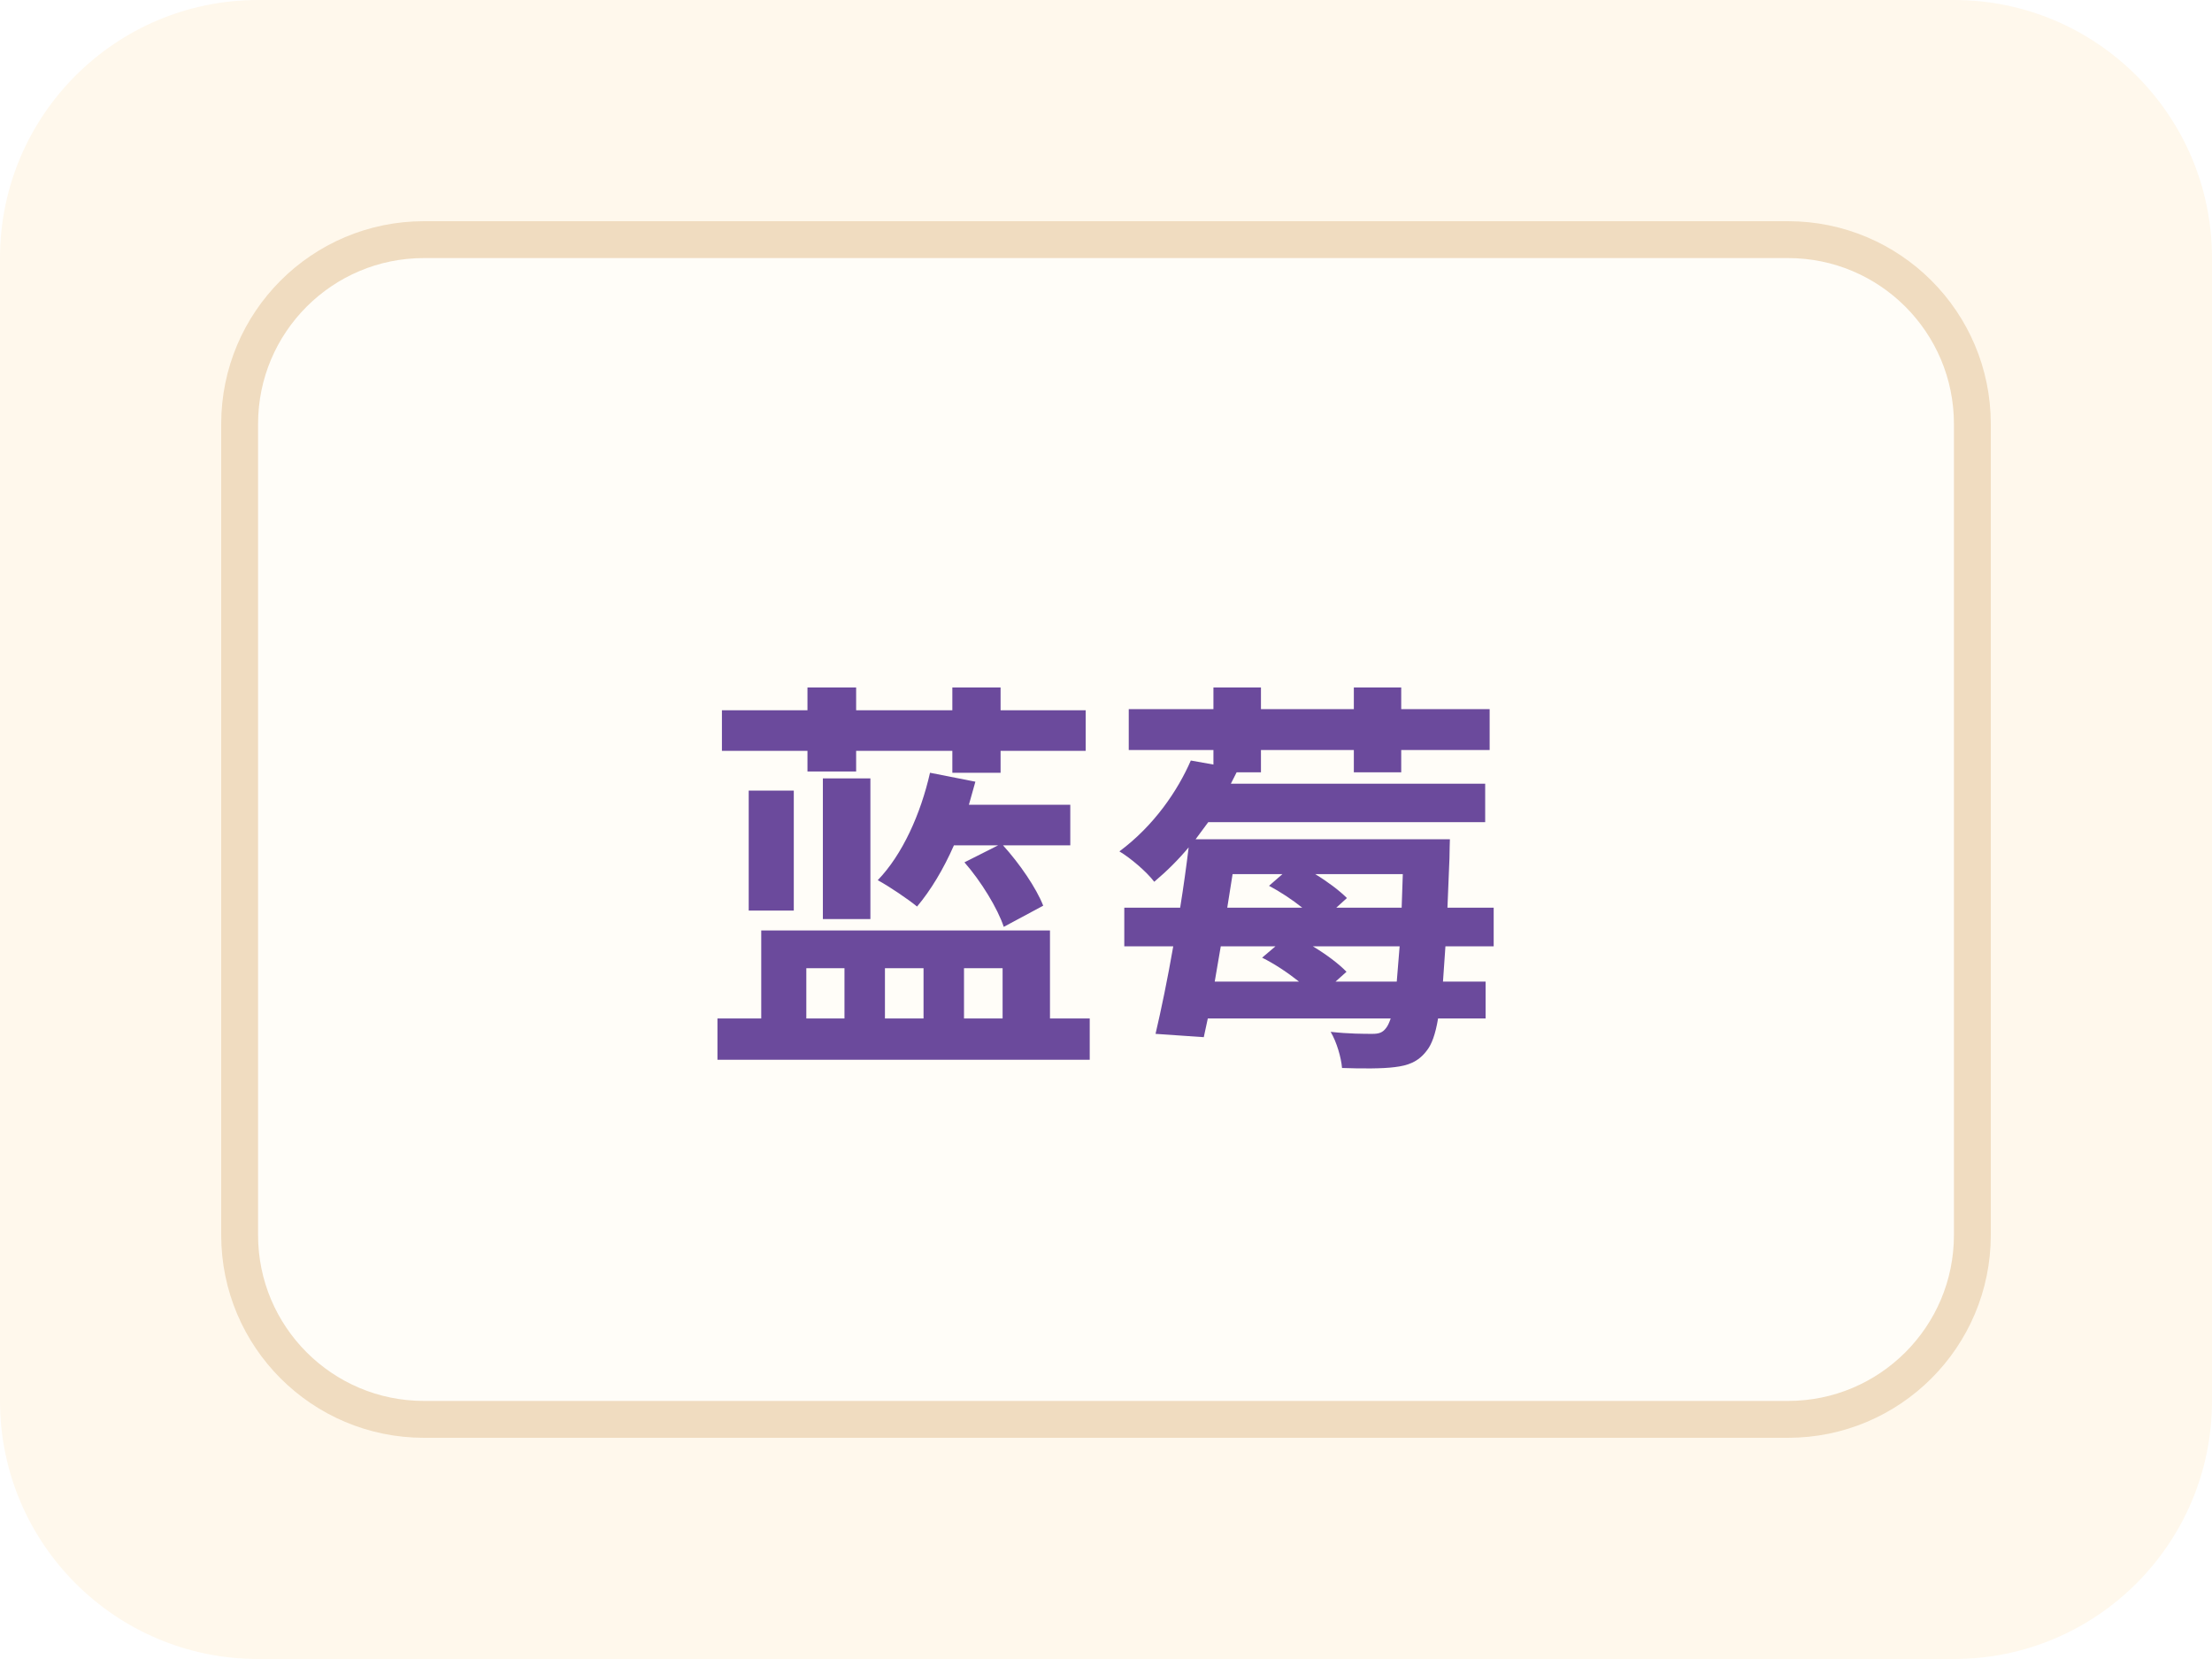
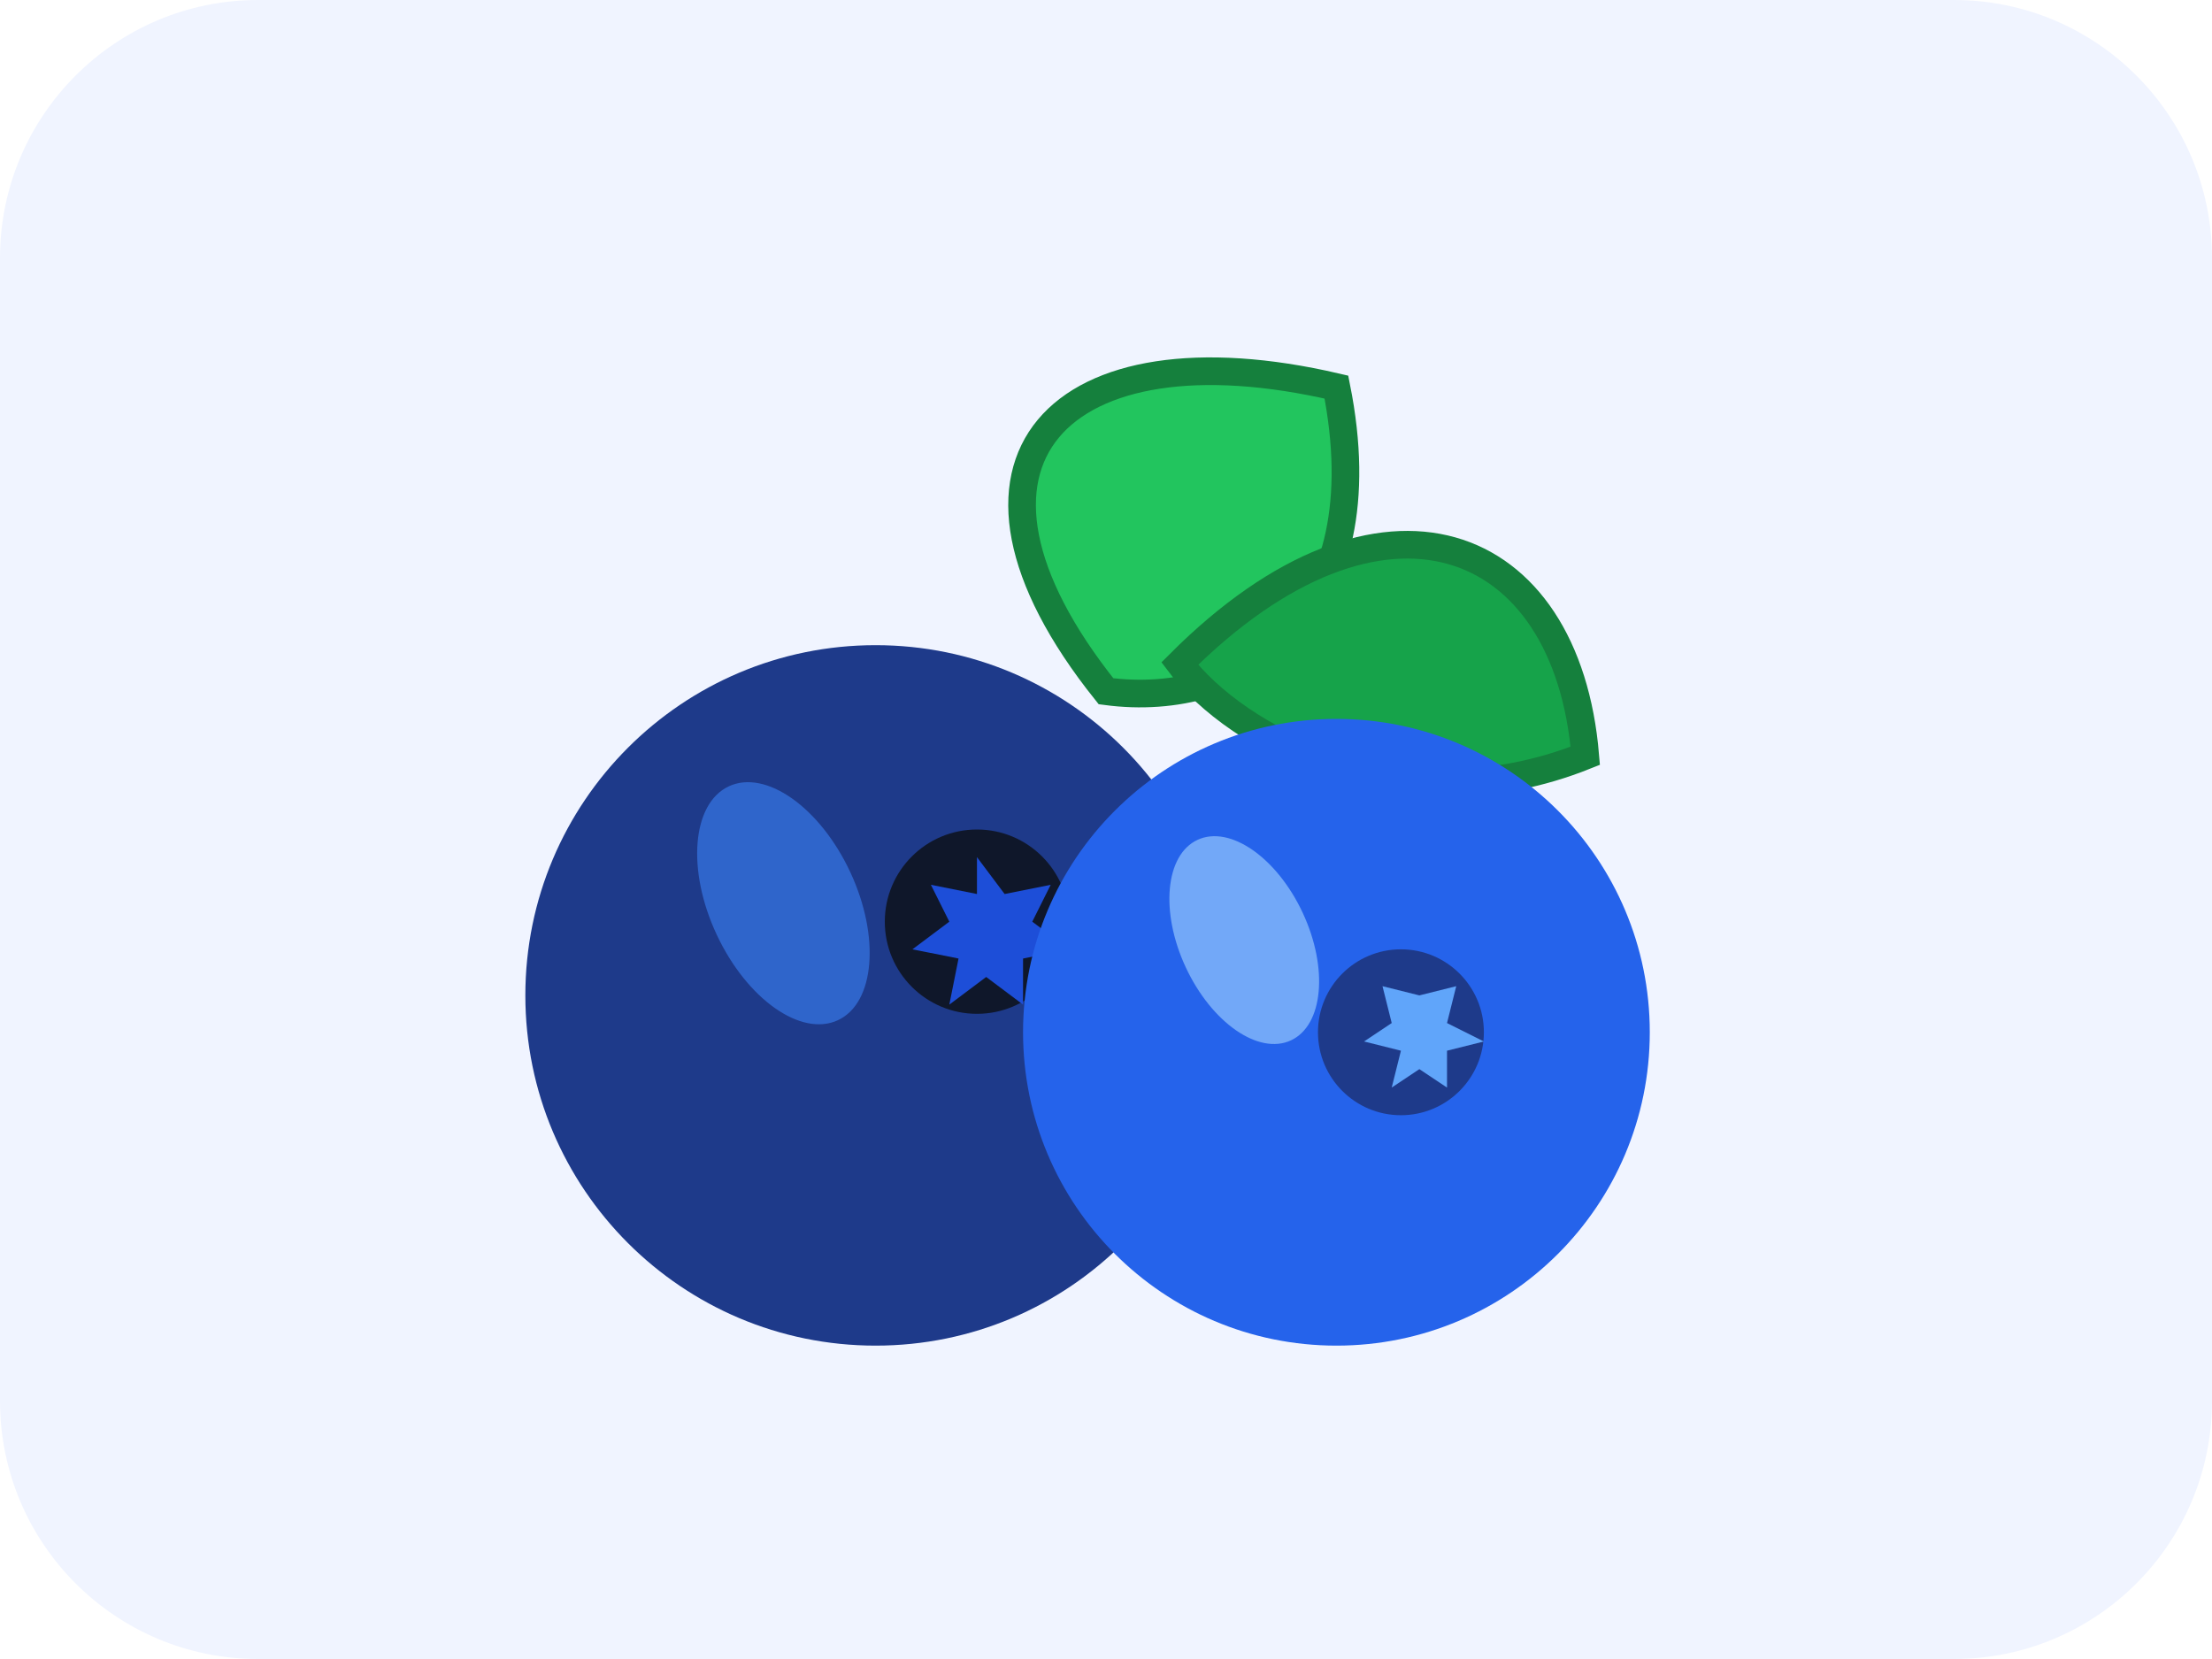
- <svg xmlns="http://www.w3.org/2000/svg" viewBox="0 0 240 180" role="img" aria-label="蓝莓">
-   <rect width="240" height="180" rx="28" fill="#fff8ec" />
-   <rect x="26" y="26" width="188" height="128" rx="20" fill="#fffdf8" stroke="#f0dcc0" stroke-width="4" />
-   <text x="120" y="112" text-anchor="middle" font-family="KaiTi, STKaiti, 'Songti SC', serif" font-size="44" font-weight="700" fill="#6b4a9c">蓝莓</text>
+ <svg xmlns="http://www.w3.org/2000/svg" viewBox="0 0 240 180">
+   <rect width="240" height="180" rx="28" fill="#f0f4ff" />
+   <path d="M120 75C100 50 115 35 145 42c5 25-10 35-25 33Z" fill="#22c55e" stroke="#15803d" stroke-width="3" />
+   <path d="M128 72C150 50 170 58 172 82c-20 8-38-2-44-10Z" fill="#16a34a" stroke="#15803d" stroke-width="3" />
+   <circle cx="95" cy="108" r="38" fill="#1e3a8a" />
+   <ellipse cx="85" cy="98" rx="8" ry="14" transform="rotate(-25 85 98)" fill="#3b82f6" opacity="0.6" />
+   <circle cx="106" cy="100" r="10" fill="#0f172a" />
+   <path d="M106 93l3 4 5-1-2 4 4 3-5 1 0 5-4-3-4 3 1-5-5-1 4-3-2-4 5 1Z" fill="#1d4ed8" />
+   <circle cx="145" cy="112" r="34" fill="#2563eb" />
+   <circle cx="145" cy="112" r="34" fill="url(#blueGrad)" opacity="0.1" />
+   <ellipse cx="135" cy="102" rx="7" ry="12" transform="rotate(-25 135 102)" fill="#93c5fd" opacity="0.7" />
+   <circle cx="152" cy="112" r="9" fill="#1e3a8a" />
+   <path d="M152 105l2 3 4-1-1 4 4 2-4 1 0 4-3-2-3 2 1-4-4-1 3-2-1-4 4 1Z" fill="#60a5fa" />
</svg>
